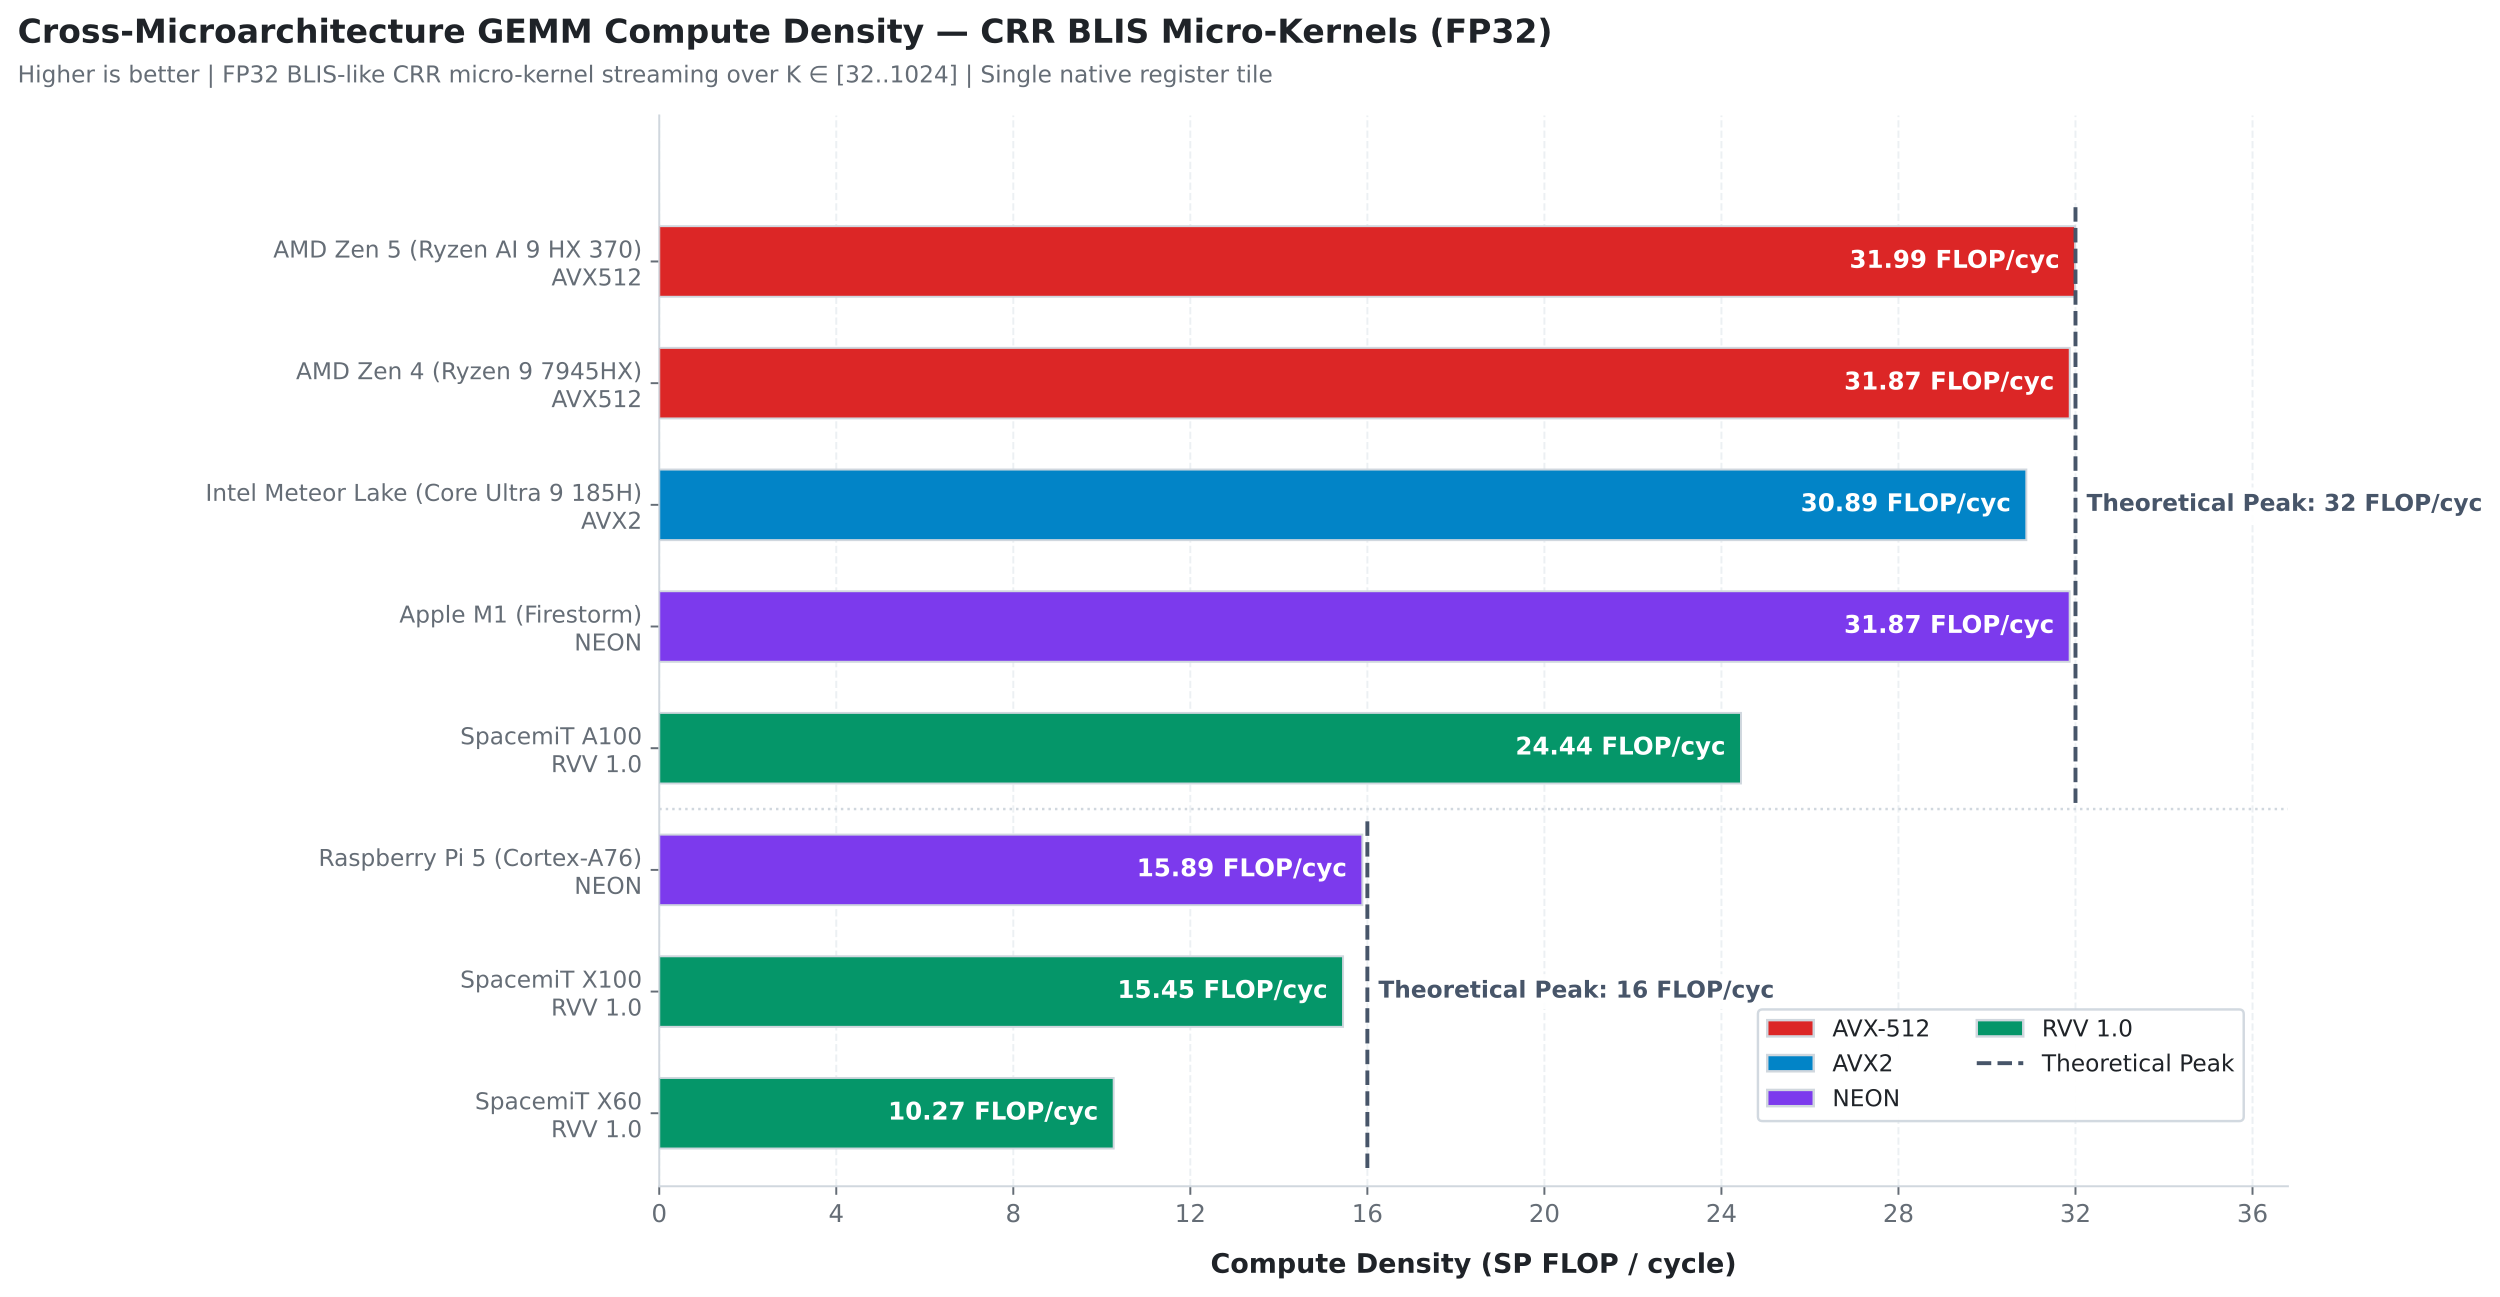
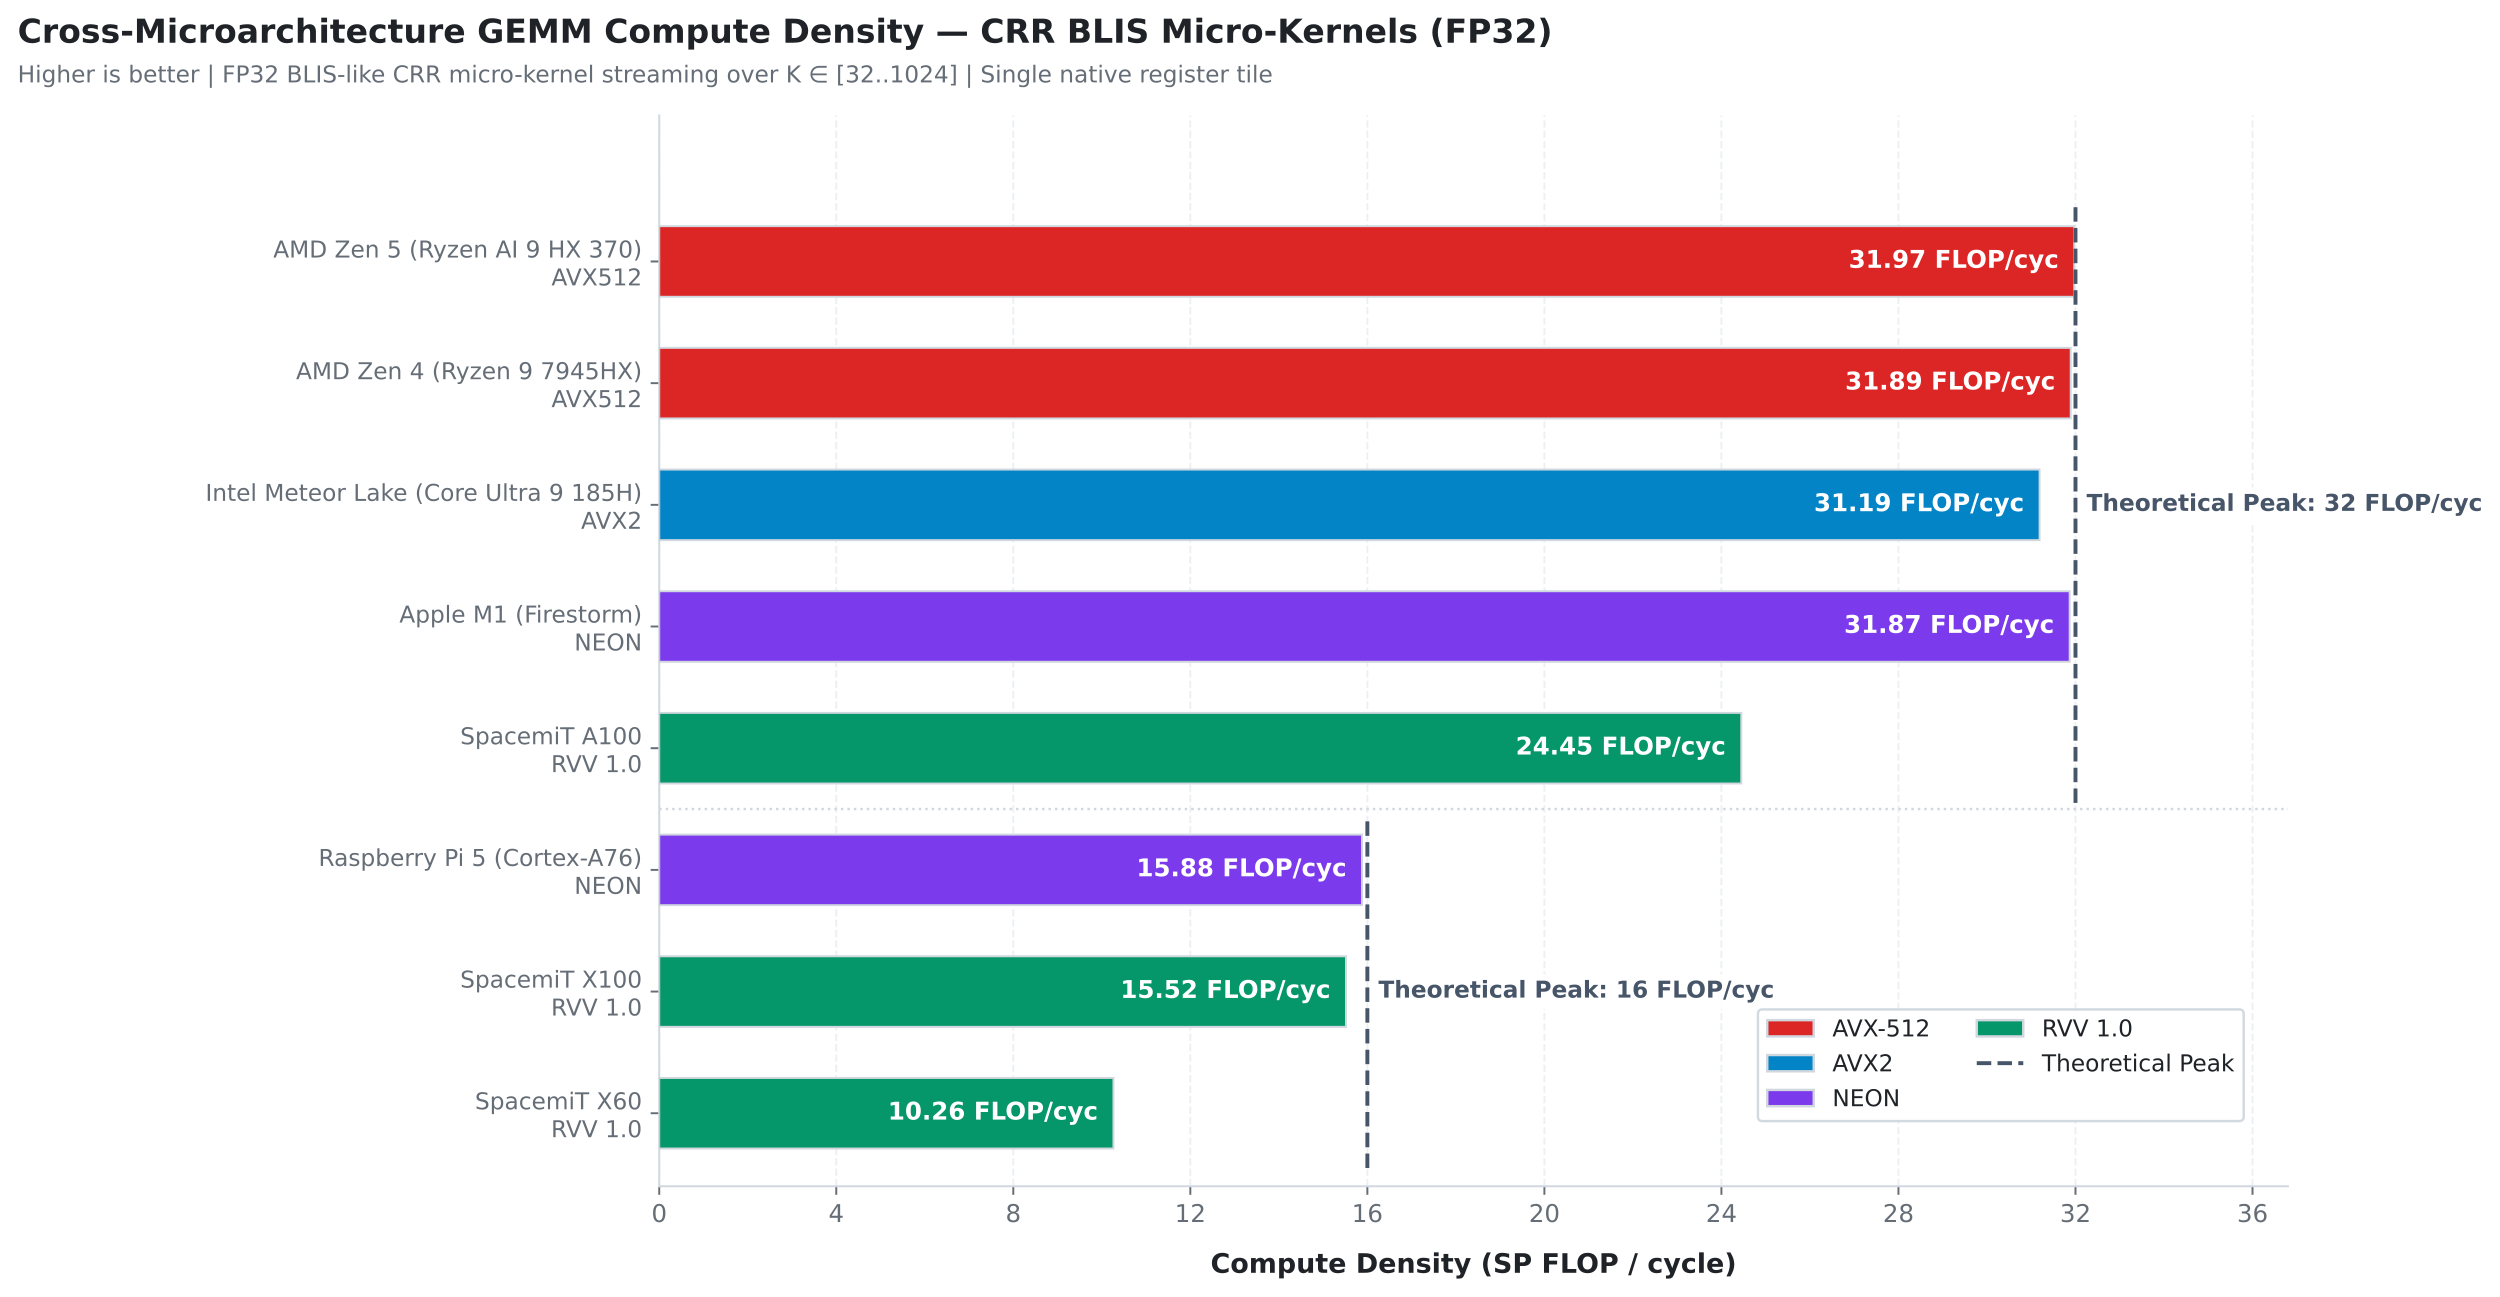
<svg xmlns="http://www.w3.org/2000/svg" xmlns:xlink="http://www.w3.org/1999/xlink" width="1021.189pt" height="529.759pt" viewBox="0 0 1021.189 529.759" version="1.1">
  <defs>
    <style type="text/css">*{stroke-linejoin: round; stroke-linecap: butt}</style>
  </defs>
  <g id="figure_1">
    <g id="patch_1">
      <path d="M 0 529.759  L 1021.189 529.759  L 1021.189 0  L 0 0  z " style="fill: #ffffff" />
    </g>
    <g id="axes_1">
      <g id="patch_2">
        <path d="M 269.28 484.558  L 934.56 484.558  L 934.56 47.158  L 269.28 47.158  z " style="fill: #ffffff" />
      </g>
      <g id="matplotlib.axis_1">
        <g id="xtick_1">
          <g id="line2d_1">
-             <path d="M 269.28 484.558  L 269.28 47.158  " clip-path="url(#pcc227df843)" style="fill: none; stroke-dasharray: 2.96,1.28; stroke-dashoffset: 0; stroke: #eaeef2; stroke-opacity: 0.9; stroke-width: 0.8" />
+             <path d="M 269.28 484.558  L 269.28 47.158  " clip-path="url(#p94fe171f89)" style="fill: none; stroke-dasharray: 2.96,1.28; stroke-dashoffset: 0; stroke: #eaeef2; stroke-opacity: 0.9; stroke-width: 0.8" />
          </g>
          <g id="line2d_2">
            <defs>
-               <path id="m598abdc351" d="M 0 0  L 0 3.5  " style="stroke: #656d76; stroke-width: 0.8" />
+               <path id="mc395734205" d="M 0 0  L 0 3.5  " style="stroke: #656d76; stroke-width: 0.8" />
            </defs>
            <g>
-               <use xlink:href="#m598abdc351" x="269.28" y="484.558" style="fill: #656d76; stroke: #656d76; stroke-width: 0.8" />
+               <use xlink:href="#mc395734205" x="269.28" y="484.558" style="fill: #656d76; stroke: #656d76; stroke-width: 0.8" />
            </g>
          </g>
          <g id="text_1">
            <text style="font-size: 10px; font-family: 'DejaVu Sans', 'Liberation Sans', 'Helvetica', 'Arial', sans-serif; text-anchor: middle; fill: #656d76" x="269.28" y="499.156" transform="rotate(-0 269.28 499.1555)">0</text>
          </g>
        </g>
        <g id="xtick_2">
          <g id="line2d_3">
-             <path d="M 341.593 484.558  L 341.593 47.158  " clip-path="url(#pcc227df843)" style="fill: none; stroke-dasharray: 2.96,1.28; stroke-dashoffset: 0; stroke: #eaeef2; stroke-opacity: 0.9; stroke-width: 0.8" />
+             <path d="M 341.593 484.558  L 341.593 47.158  " clip-path="url(#p94fe171f89)" style="fill: none; stroke-dasharray: 2.96,1.28; stroke-dashoffset: 0; stroke: #eaeef2; stroke-opacity: 0.9; stroke-width: 0.8" />
          </g>
          <g id="line2d_4">
            <g>
-               <use xlink:href="#m598abdc351" x="341.593" y="484.558" style="fill: #656d76; stroke: #656d76; stroke-width: 0.8" />
+               <use xlink:href="#mc395734205" x="341.593" y="484.558" style="fill: #656d76; stroke: #656d76; stroke-width: 0.8" />
            </g>
          </g>
          <g id="text_2">
            <text style="font-size: 10px; font-family: 'DejaVu Sans', 'Liberation Sans', 'Helvetica', 'Arial', sans-serif; text-anchor: middle; fill: #656d76" x="341.593" y="499.156" transform="rotate(-0 341.593 499.1555)">4</text>
          </g>
        </g>
        <g id="xtick_3">
          <g id="line2d_5">
-             <path d="M 413.906 484.558  L 413.906 47.158  " clip-path="url(#pcc227df843)" style="fill: none; stroke-dasharray: 2.96,1.28; stroke-dashoffset: 0; stroke: #eaeef2; stroke-opacity: 0.9; stroke-width: 0.8" />
+             <path d="M 413.906 484.558  L 413.906 47.158  " clip-path="url(#p94fe171f89)" style="fill: none; stroke-dasharray: 2.96,1.28; stroke-dashoffset: 0; stroke: #eaeef2; stroke-opacity: 0.9; stroke-width: 0.8" />
          </g>
          <g id="line2d_6">
            <g>
-               <use xlink:href="#m598abdc351" x="413.906" y="484.558" style="fill: #656d76; stroke: #656d76; stroke-width: 0.8" />
+               <use xlink:href="#mc395734205" x="413.906" y="484.558" style="fill: #656d76; stroke: #656d76; stroke-width: 0.8" />
            </g>
          </g>
          <g id="text_3">
            <text style="font-size: 10px; font-family: 'DejaVu Sans', 'Liberation Sans', 'Helvetica', 'Arial', sans-serif; text-anchor: middle; fill: #656d76" x="413.906" y="499.156" transform="rotate(-0 413.9061 499.1555)">8</text>
          </g>
        </g>
        <g id="xtick_4">
          <g id="line2d_7">
-             <path d="M 486.219 484.558  L 486.219 47.158  " clip-path="url(#pcc227df843)" style="fill: none; stroke-dasharray: 2.96,1.28; stroke-dashoffset: 0; stroke: #eaeef2; stroke-opacity: 0.9; stroke-width: 0.8" />
+             <path d="M 486.219 484.558  L 486.219 47.158  " clip-path="url(#p94fe171f89)" style="fill: none; stroke-dasharray: 2.96,1.28; stroke-dashoffset: 0; stroke: #eaeef2; stroke-opacity: 0.9; stroke-width: 0.8" />
          </g>
          <g id="line2d_8">
            <g>
-               <use xlink:href="#m598abdc351" x="486.219" y="484.558" style="fill: #656d76; stroke: #656d76; stroke-width: 0.8" />
+               <use xlink:href="#mc395734205" x="486.219" y="484.558" style="fill: #656d76; stroke: #656d76; stroke-width: 0.8" />
            </g>
          </g>
          <g id="text_4">
            <text style="font-size: 10px; font-family: 'DejaVu Sans', 'Liberation Sans', 'Helvetica', 'Arial', sans-serif; text-anchor: middle; fill: #656d76" x="486.219" y="499.156" transform="rotate(-0 486.2191 499.1555)">12</text>
          </g>
        </g>
        <g id="xtick_5">
          <g id="line2d_9">
-             <path d="M 558.532 484.558  L 558.532 47.158  " clip-path="url(#pcc227df843)" style="fill: none; stroke-dasharray: 2.96,1.28; stroke-dashoffset: 0; stroke: #eaeef2; stroke-opacity: 0.9; stroke-width: 0.8" />
+             <path d="M 558.532 484.558  L 558.532 47.158  " clip-path="url(#p94fe171f89)" style="fill: none; stroke-dasharray: 2.96,1.28; stroke-dashoffset: 0; stroke: #eaeef2; stroke-opacity: 0.9; stroke-width: 0.8" />
          </g>
          <g id="line2d_10">
            <g>
-               <use xlink:href="#m598abdc351" x="558.532" y="484.558" style="fill: #656d76; stroke: #656d76; stroke-width: 0.8" />
+               <use xlink:href="#mc395734205" x="558.532" y="484.558" style="fill: #656d76; stroke: #656d76; stroke-width: 0.8" />
            </g>
          </g>
          <g id="text_5">
            <text style="font-size: 10px; font-family: 'DejaVu Sans', 'Liberation Sans', 'Helvetica', 'Arial', sans-serif; text-anchor: middle; fill: #656d76" x="558.532" y="499.156" transform="rotate(-0 558.5322 499.1555)">16</text>
          </g>
        </g>
        <g id="xtick_6">
          <g id="line2d_11">
-             <path d="M 630.845 484.558  L 630.845 47.158  " clip-path="url(#pcc227df843)" style="fill: none; stroke-dasharray: 2.96,1.28; stroke-dashoffset: 0; stroke: #eaeef2; stroke-opacity: 0.9; stroke-width: 0.8" />
+             <path d="M 630.845 484.558  L 630.845 47.158  " clip-path="url(#p94fe171f89)" style="fill: none; stroke-dasharray: 2.96,1.28; stroke-dashoffset: 0; stroke: #eaeef2; stroke-opacity: 0.9; stroke-width: 0.8" />
          </g>
          <g id="line2d_12">
            <g>
-               <use xlink:href="#m598abdc351" x="630.845" y="484.558" style="fill: #656d76; stroke: #656d76; stroke-width: 0.8" />
+               <use xlink:href="#mc395734205" x="630.845" y="484.558" style="fill: #656d76; stroke: #656d76; stroke-width: 0.8" />
            </g>
          </g>
          <g id="text_6">
            <text style="font-size: 10px; font-family: 'DejaVu Sans', 'Liberation Sans', 'Helvetica', 'Arial', sans-serif; text-anchor: middle; fill: #656d76" x="630.845" y="499.156" transform="rotate(-0 630.8452 499.1555)">20</text>
          </g>
        </g>
        <g id="xtick_7">
          <g id="line2d_13">
-             <path d="M 703.158 484.558  L 703.158 47.158  " clip-path="url(#pcc227df843)" style="fill: none; stroke-dasharray: 2.96,1.28; stroke-dashoffset: 0; stroke: #eaeef2; stroke-opacity: 0.9; stroke-width: 0.8" />
+             <path d="M 703.158 484.558  L 703.158 47.158  " clip-path="url(#p94fe171f89)" style="fill: none; stroke-dasharray: 2.96,1.28; stroke-dashoffset: 0; stroke: #eaeef2; stroke-opacity: 0.9; stroke-width: 0.8" />
          </g>
          <g id="line2d_14">
            <g>
-               <use xlink:href="#m598abdc351" x="703.158" y="484.558" style="fill: #656d76; stroke: #656d76; stroke-width: 0.8" />
+               <use xlink:href="#mc395734205" x="703.158" y="484.558" style="fill: #656d76; stroke: #656d76; stroke-width: 0.8" />
            </g>
          </g>
          <g id="text_7">
            <text style="font-size: 10px; font-family: 'DejaVu Sans', 'Liberation Sans', 'Helvetica', 'Arial', sans-serif; text-anchor: middle; fill: #656d76" x="703.158" y="499.156" transform="rotate(-0 703.1583 499.1555)">24</text>
          </g>
        </g>
        <g id="xtick_8">
          <g id="line2d_15">
-             <path d="M 775.471 484.558  L 775.471 47.158  " clip-path="url(#pcc227df843)" style="fill: none; stroke-dasharray: 2.96,1.28; stroke-dashoffset: 0; stroke: #eaeef2; stroke-opacity: 0.9; stroke-width: 0.8" />
+             <path d="M 775.471 484.558  L 775.471 47.158  " clip-path="url(#p94fe171f89)" style="fill: none; stroke-dasharray: 2.96,1.28; stroke-dashoffset: 0; stroke: #eaeef2; stroke-opacity: 0.9; stroke-width: 0.8" />
          </g>
          <g id="line2d_16">
            <g>
-               <use xlink:href="#m598abdc351" x="775.471" y="484.558" style="fill: #656d76; stroke: #656d76; stroke-width: 0.8" />
+               <use xlink:href="#mc395734205" x="775.471" y="484.558" style="fill: #656d76; stroke: #656d76; stroke-width: 0.8" />
            </g>
          </g>
          <g id="text_8">
            <text style="font-size: 10px; font-family: 'DejaVu Sans', 'Liberation Sans', 'Helvetica', 'Arial', sans-serif; text-anchor: middle; fill: #656d76" x="775.471" y="499.156" transform="rotate(-0 775.4713 499.1555)">28</text>
          </g>
        </g>
        <g id="xtick_9">
          <g id="line2d_17">
-             <path d="M 847.784 484.558  L 847.784 47.158  " clip-path="url(#pcc227df843)" style="fill: none; stroke-dasharray: 2.96,1.28; stroke-dashoffset: 0; stroke: #eaeef2; stroke-opacity: 0.9; stroke-width: 0.8" />
+             <path d="M 847.784 484.558  L 847.784 47.158  " clip-path="url(#p94fe171f89)" style="fill: none; stroke-dasharray: 2.96,1.28; stroke-dashoffset: 0; stroke: #eaeef2; stroke-opacity: 0.9; stroke-width: 0.8" />
          </g>
          <g id="line2d_18">
            <g>
-               <use xlink:href="#m598abdc351" x="847.784" y="484.558" style="fill: #656d76; stroke: #656d76; stroke-width: 0.8" />
+               <use xlink:href="#mc395734205" x="847.784" y="484.558" style="fill: #656d76; stroke: #656d76; stroke-width: 0.8" />
            </g>
          </g>
          <g id="text_9">
            <text style="font-size: 10px; font-family: 'DejaVu Sans', 'Liberation Sans', 'Helvetica', 'Arial', sans-serif; text-anchor: middle; fill: #656d76" x="847.784" y="499.156" transform="rotate(-0 847.7843 499.1555)">32</text>
          </g>
        </g>
        <g id="xtick_10">
          <g id="line2d_19">
-             <path d="M 920.097 484.558  L 920.097 47.158  " clip-path="url(#pcc227df843)" style="fill: none; stroke-dasharray: 2.96,1.28; stroke-dashoffset: 0; stroke: #eaeef2; stroke-opacity: 0.9; stroke-width: 0.8" />
+             <path d="M 920.097 484.558  L 920.097 47.158  " clip-path="url(#p94fe171f89)" style="fill: none; stroke-dasharray: 2.96,1.28; stroke-dashoffset: 0; stroke: #eaeef2; stroke-opacity: 0.9; stroke-width: 0.8" />
          </g>
          <g id="line2d_20">
            <g>
-               <use xlink:href="#m598abdc351" x="920.097" y="484.558" style="fill: #656d76; stroke: #656d76; stroke-width: 0.8" />
+               <use xlink:href="#mc395734205" x="920.097" y="484.558" style="fill: #656d76; stroke: #656d76; stroke-width: 0.8" />
            </g>
          </g>
          <g id="text_10">
            <text style="font-size: 10px; font-family: 'DejaVu Sans', 'Liberation Sans', 'Helvetica', 'Arial', sans-serif; text-anchor: middle; fill: #656d76" x="920.097" y="499.156" transform="rotate(-0 920.0974 499.1555)">36</text>
          </g>
        </g>
        <g id="text_11">
          <text style="font-weight: 700; font-size: 11px; font-family: 'DejaVu Sans', 'Liberation Sans', 'Helvetica', 'Arial', sans-serif; text-anchor: middle; fill: #1f2328" x="601.92" y="519.916" transform="rotate(-0 601.92 519.9162)">Compute Density (SP FLOP / cycle)</text>
        </g>
      </g>
      <g id="matplotlib.axis_2">
        <g id="ytick_1">
          <g id="line2d_21">
            <defs>
-               <path id="mfe852fc813" d="M 0 0  L -3.5 0  " style="stroke: #656d76; stroke-width: 0.8" />
+               <path id="mdcc313d38a" d="M 0 0  L -3.5 0  " style="stroke: #656d76; stroke-width: 0.8" />
            </defs>
            <g>
-               <use xlink:href="#mfe852fc813" x="269.28" y="454.735" style="fill: #656d76; stroke: #656d76; stroke-width: 0.8" />
+               <use xlink:href="#mdcc313d38a" x="269.28" y="454.735" style="fill: #656d76; stroke: #656d76; stroke-width: 0.8" />
            </g>
          </g>
          <g id="text_12">
            <text style="font-size: 9.5px; font-family: 'DejaVu Sans', 'Liberation Sans', 'Helvetica', 'Arial', sans-serif; fill: #656d76" transform="translate(194.0166 453.119)">SpacemiT X60</text>
            <text style="font-size: 9.5px; font-family: 'DejaVu Sans', 'Liberation Sans', 'Helvetica', 'Arial', sans-serif; fill: #656d76" transform="translate(225.0741 464.5208)">RVV 1.0</text>
          </g>
        </g>
        <g id="ytick_2">
          <g id="line2d_22">
            <g>
-               <use xlink:href="#mfe852fc813" x="269.28" y="405.031" style="fill: #656d76; stroke: #656d76; stroke-width: 0.8" />
+               <use xlink:href="#mdcc313d38a" x="269.28" y="405.031" style="fill: #656d76; stroke: #656d76; stroke-width: 0.8" />
            </g>
          </g>
          <g id="text_13">
            <text style="font-size: 9.5px; font-family: 'DejaVu Sans', 'Liberation Sans', 'Helvetica', 'Arial', sans-serif; fill: #656d76" transform="translate(187.9722 403.4144)">SpacemiT X100</text>
            <text style="font-size: 9.5px; font-family: 'DejaVu Sans', 'Liberation Sans', 'Helvetica', 'Arial', sans-serif; fill: #656d76" transform="translate(225.0741 414.8163)">RVV 1.0</text>
          </g>
        </g>
        <g id="ytick_3">
          <g id="line2d_23">
            <g>
-               <use xlink:href="#mfe852fc813" x="269.28" y="355.326" style="fill: #656d76; stroke: #656d76; stroke-width: 0.8" />
+               <use xlink:href="#mdcc313d38a" x="269.28" y="355.326" style="fill: #656d76; stroke: #656d76; stroke-width: 0.8" />
            </g>
          </g>
          <g id="text_14">
            <text style="font-size: 9.5px; font-family: 'DejaVu Sans', 'Liberation Sans', 'Helvetica', 'Arial', sans-serif; fill: #656d76" transform="translate(130.086 353.7099)">Raspberry Pi 5 (Cortex-A76)</text>
            <text style="font-size: 9.5px; font-family: 'DejaVu Sans', 'Liberation Sans', 'Helvetica', 'Arial', sans-serif; fill: #656d76" transform="translate(234.5845 365.1117)">NEON</text>
          </g>
        </g>
        <g id="ytick_4">
          <g id="line2d_24">
            <g>
-               <use xlink:href="#mfe852fc813" x="269.28" y="305.622" style="fill: #656d76; stroke: #656d76; stroke-width: 0.8" />
+               <use xlink:href="#mdcc313d38a" x="269.28" y="305.622" style="fill: #656d76; stroke: #656d76; stroke-width: 0.8" />
            </g>
          </g>
          <g id="text_15">
            <text style="font-size: 9.5px; font-family: 'DejaVu Sans', 'Liberation Sans', 'Helvetica', 'Arial', sans-serif; fill: #656d76" transform="translate(187.9811 304.0053)">SpacemiT A100</text>
            <text style="font-size: 9.5px; font-family: 'DejaVu Sans', 'Liberation Sans', 'Helvetica', 'Arial', sans-serif; fill: #656d76" transform="translate(225.0741 315.4072)">RVV 1.0</text>
          </g>
        </g>
        <g id="ytick_5">
          <g id="line2d_25">
            <g>
-               <use xlink:href="#mfe852fc813" x="269.28" y="255.917" style="fill: #656d76; stroke: #656d76; stroke-width: 0.8" />
+               <use xlink:href="#mdcc313d38a" x="269.28" y="255.917" style="fill: #656d76; stroke: #656d76; stroke-width: 0.8" />
            </g>
          </g>
          <g id="text_16">
            <text style="font-size: 9.5px; font-family: 'DejaVu Sans', 'Liberation Sans', 'Helvetica', 'Arial', sans-serif; fill: #656d76" transform="translate(163.1104 254.3008)">Apple M1 (Firestorm)</text>
            <text style="font-size: 9.5px; font-family: 'DejaVu Sans', 'Liberation Sans', 'Helvetica', 'Arial', sans-serif; fill: #656d76" transform="translate(234.5845 265.7026)">NEON</text>
          </g>
        </g>
        <g id="ytick_6">
          <g id="line2d_26">
            <g>
-               <use xlink:href="#mfe852fc813" x="269.28" y="206.212" style="fill: #656d76; stroke: #656d76; stroke-width: 0.8" />
+               <use xlink:href="#mdcc313d38a" x="269.28" y="206.212" style="fill: #656d76; stroke: #656d76; stroke-width: 0.8" />
            </g>
          </g>
          <g id="text_17">
            <text style="font-size: 9.5px; font-family: 'DejaVu Sans', 'Liberation Sans', 'Helvetica', 'Arial', sans-serif; fill: #656d76" transform="translate(83.91305 204.5962)">Intel Meteor Lake (Core Ultra 9 185H)</text>
            <text style="font-size: 9.5px; font-family: 'DejaVu Sans', 'Liberation Sans', 'Helvetica', 'Arial', sans-serif; fill: #656d76" transform="translate(237.338 215.9981)">AVX2</text>
          </g>
        </g>
        <g id="ytick_7">
          <g id="line2d_27">
            <g>
-               <use xlink:href="#mfe852fc813" x="269.28" y="156.508" style="fill: #656d76; stroke: #656d76; stroke-width: 0.8" />
+               <use xlink:href="#mdcc313d38a" x="269.28" y="156.508" style="fill: #656d76; stroke: #656d76; stroke-width: 0.8" />
            </g>
          </g>
          <g id="text_18">
            <text style="font-size: 9.5px; font-family: 'DejaVu Sans', 'Liberation Sans', 'Helvetica', 'Arial', sans-serif; fill: #656d76" transform="translate(120.9126 154.8913)">AMD Zen 4 (Ryzen 9 7945HX)</text>
            <text style="font-size: 9.5px; font-family: 'DejaVu Sans', 'Liberation Sans', 'Helvetica', 'Arial', sans-serif; fill: #656d76" transform="translate(225.2493 166.2932)">AVX512</text>
          </g>
        </g>
        <g id="ytick_8">
          <g id="line2d_28">
            <g>
-               <use xlink:href="#mfe852fc813" x="269.28" y="106.803" style="fill: #656d76; stroke: #656d76; stroke-width: 0.8" />
+               <use xlink:href="#mdcc313d38a" x="269.28" y="106.803" style="fill: #656d76; stroke: #656d76; stroke-width: 0.8" />
            </g>
          </g>
          <g id="text_19">
            <text style="font-size: 9.5px; font-family: 'DejaVu Sans', 'Liberation Sans', 'Helvetica', 'Arial', sans-serif; fill: #656d76" transform="translate(111.6174 105.1868)">AMD Zen 5 (Ryzen AI 9 HX 370)</text>
            <text style="font-size: 9.5px; font-family: 'DejaVu Sans', 'Liberation Sans', 'Helvetica', 'Arial', sans-serif; fill: #656d76" transform="translate(225.2493 116.5886)">AVX512</text>
          </g>
        </g>
      </g>
      <g id="line2d_29">
-         <path d="M 269.28 330.474  L 934.56 330.474  " clip-path="url(#pcc227df843)" style="fill: none; stroke-dasharray: 1,1.65; stroke-dashoffset: 0; stroke: #d0d7de" />
+         <path d="M 269.28 330.474  L 934.56 330.474  " clip-path="url(#p94fe171f89)" style="fill: none; stroke-dasharray: 1,1.65; stroke-dashoffset: 0; stroke: #d0d7de" />
      </g>
      <g id="patch_3">
        <path d="M 269.28 484.558  L 269.28 47.158  " style="fill: none; stroke: #d0d7de; stroke-width: 0.8; stroke-linejoin: miter; stroke-linecap: square" />
      </g>
      <g id="patch_4">
        <path d="M 269.28 484.558  L 934.56 484.558  " style="fill: none; stroke: #d0d7de; stroke-width: 0.8; stroke-linejoin: miter; stroke-linecap: square" />
      </g>
      <g id="patch_5">
-         <path d="M 269.28 469.149  L 454.918 469.149  L 454.918 440.321  L 269.28 440.321  z " clip-path="url(#pcc227df843)" style="fill: #059669; stroke: #d0d7de; stroke-width: 0.8; stroke-linejoin: miter" />
+         <path d="M 269.28 469.149  L 454.817 469.149  L 454.817 440.321  L 269.28 440.321  z " clip-path="url(#p94fe171f89)" style="fill: #059669; stroke: #d0d7de; stroke-width: 0.8; stroke-linejoin: miter" />
      </g>
      <g id="patch_6">
-         <path d="M 269.28 419.445  L 548.607 419.445  L 548.607 390.616  L 269.28 390.616  z " clip-path="url(#pcc227df843)" style="fill: #059669; stroke: #d0d7de; stroke-width: 0.8; stroke-linejoin: miter" />
+         <path d="M 269.28 419.445  L 549.8 419.445  L 549.8 390.616  L 269.28 390.616  z " clip-path="url(#p94fe171f89)" style="fill: #059669; stroke: #d0d7de; stroke-width: 0.8; stroke-linejoin: miter" />
      </g>
      <g id="patch_7">
-         <path d="M 269.28 369.74  L 556.488 369.74  L 556.488 340.912  L 269.28 340.912  z " clip-path="url(#pcc227df843)" style="fill: #7c3aed; stroke: #d0d7de; stroke-width: 0.8; stroke-linejoin: miter" />
+         <path d="M 269.28 369.74  L 556.352 369.74  L 556.352 340.912  L 269.28 340.912  z " clip-path="url(#p94fe171f89)" style="fill: #7c3aed; stroke: #d0d7de; stroke-width: 0.8; stroke-linejoin: miter" />
      </g>
      <g id="patch_8">
-         <path d="M 269.28 320.036  L 711.151 320.036  L 711.151 291.207  L 269.28 291.207  z " clip-path="url(#pcc227df843)" style="fill: #059669; stroke: #d0d7de; stroke-width: 0.8; stroke-linejoin: miter" />
+         <path d="M 269.28 320.036  L 711.261 320.036  L 711.261 291.207  L 269.28 291.207  z " clip-path="url(#p94fe171f89)" style="fill: #059669; stroke: #d0d7de; stroke-width: 0.8; stroke-linejoin: miter" />
      </g>
      <g id="patch_9">
-         <path d="M 269.28 270.331  L 845.409 270.331  L 845.409 241.503  L 269.28 241.503  z " clip-path="url(#pcc227df843)" style="fill: #7c3aed; stroke: #d0d7de; stroke-width: 0.8; stroke-linejoin: miter" />
+         <path d="M 269.28 270.331  L 845.409 270.331  L 845.409 241.503  L 269.28 241.503  z " clip-path="url(#p94fe171f89)" style="fill: #7c3aed; stroke: #d0d7de; stroke-width: 0.8; stroke-linejoin: miter" />
      </g>
      <g id="patch_10">
-         <path d="M 269.28 220.627  L 827.707 220.627  L 827.707 191.798  L 269.28 191.798  z " clip-path="url(#pcc227df843)" style="fill: #0284c7; stroke: #d0d7de; stroke-width: 0.8; stroke-linejoin: miter" />
+         <path d="M 269.28 220.627  L 833.119 220.627  L 833.119 191.798  L 269.28 191.798  z " clip-path="url(#p94fe171f89)" style="fill: #0284c7; stroke: #d0d7de; stroke-width: 0.8; stroke-linejoin: miter" />
      </g>
      <g id="patch_11">
-         <path d="M 269.28 170.922  L 845.438 170.922  L 845.438 142.094  L 269.28 142.094  z " clip-path="url(#pcc227df843)" style="fill: #dc2626; stroke: #d0d7de; stroke-width: 0.8; stroke-linejoin: miter" />
+         <path d="M 269.28 170.922  L 845.843 170.922  L 845.843 142.094  L 269.28 142.094  z " clip-path="url(#p94fe171f89)" style="fill: #dc2626; stroke: #d0d7de; stroke-width: 0.8; stroke-linejoin: miter" />
      </g>
      <g id="patch_12">
-         <path d="M 269.28 121.218  L 847.625 121.218  L 847.625 92.389  L 269.28 92.389  z " clip-path="url(#pcc227df843)" style="fill: #dc2626; stroke: #d0d7de; stroke-width: 0.8; stroke-linejoin: miter" />
+         <path d="M 269.28 121.218  L 847.278 121.218  L 847.278 92.389  L 269.28 92.389  z " clip-path="url(#p94fe171f89)" style="fill: #dc2626; stroke: #d0d7de; stroke-width: 0.8; stroke-linejoin: miter" />
      </g>
      <g id="LineCollection_1">
-         <path d="M 558.532 477.102  L 558.532 332.959  " clip-path="url(#pcc227df843)" style="fill: none; stroke-dasharray: 5.92,2.56; stroke-dashoffset: 0; stroke: #475569; stroke-width: 1.6" />
+         <path d="M 558.532 477.102  L 558.532 332.959  " clip-path="url(#p94fe171f89)" style="fill: none; stroke-dasharray: 5.92,2.56; stroke-dashoffset: 0; stroke: #475569; stroke-width: 1.6" />
      </g>
      <g id="text_20">
        <g id="patch_13">
          <path d="M 563.052 412.156  L 724.737 412.156  Q 727.112 412.156 727.112 409.781  L 727.112 400.28  Q 727.112 397.905 724.737 397.905  L 563.052 397.905  Q 560.677 397.905 560.677 400.28  L 560.677 409.781  Q 560.677 412.156 563.052 412.156  z " style="fill: #ffffff; opacity: 0.9" />
        </g>
        <text style="font-weight: 700; font-size: 9.5px; font-family: 'DejaVu Sans', 'Liberation Sans', 'Helvetica', 'Arial', sans-serif; text-anchor: start; fill: #475569" x="563.052" y="407.499" transform="rotate(-0 563.0517 407.4988)">Theoretical Peak: 16 FLOP/cyc</text>
      </g>
      <g id="LineCollection_2">
-         <path d="M 847.784 327.989  L 847.784 84.436  " clip-path="url(#pcc227df843)" style="fill: none; stroke-dasharray: 5.92,2.56; stroke-dashoffset: 0; stroke: #475569; stroke-width: 1.6" />
+         <path d="M 847.784 327.989  L 847.784 84.436  " clip-path="url(#p94fe171f89)" style="fill: none; stroke-dasharray: 5.92,2.56; stroke-dashoffset: 0; stroke: #475569; stroke-width: 1.6" />
      </g>
      <g id="text_21">
        <g id="patch_14">
          <path d="M 852.304 213.338  L 1013.989 213.338  Q 1016.364 213.338 1016.364 210.963  L 1016.364 201.462  Q 1016.364 199.087 1013.989 199.087  L 852.304 199.087  Q 849.929 199.087 849.929 201.462  L 849.929 210.963  Q 849.929 213.338 852.304 213.338  z " style="fill: #ffffff; opacity: 0.9" />
        </g>
        <text style="font-weight: 700; font-size: 9.5px; font-family: 'DejaVu Sans', 'Liberation Sans', 'Helvetica', 'Arial', sans-serif; text-anchor: start; fill: #475569" x="852.304" y="208.681" transform="rotate(-0 852.3039 208.6806)">Theoretical Peak: 32 FLOP/cyc</text>
      </g>
      <g id="text_22">
-         <text style="font-weight: 700; font-size: 10px; font-family: 'DejaVu Sans', 'Liberation Sans', 'Helvetica', 'Arial', sans-serif; text-anchor: end; fill: #ffffff" x="448.591" y="457.333" transform="rotate(-0 448.591 457.3328)">10.27 FLOP/cyc</text>
+         <text style="font-weight: 700; font-size: 10px; font-family: 'DejaVu Sans', 'Liberation Sans', 'Helvetica', 'Arial', sans-serif; text-anchor: end; fill: #ffffff" x="448.49" y="457.333" transform="rotate(-0 448.4898 457.3328)">10.26 FLOP/cyc</text>
      </g>
      <g id="text_23">
-         <text style="font-weight: 700; font-size: 10px; font-family: 'DejaVu Sans', 'Liberation Sans', 'Helvetica', 'Arial', sans-serif; text-anchor: end; fill: #ffffff" x="542.28" y="407.628" transform="rotate(-0 542.2798 407.6283)">15.45 FLOP/cyc</text>
+         <text style="font-weight: 700; font-size: 10px; font-family: 'DejaVu Sans', 'Liberation Sans', 'Helvetica', 'Arial', sans-serif; text-anchor: end; fill: #ffffff" x="543.473" y="407.628" transform="rotate(-0 543.473 407.6283)">15.52 FLOP/cyc</text>
      </g>
      <g id="text_24">
-         <text style="font-weight: 700; font-size: 10px; font-family: 'DejaVu Sans', 'Liberation Sans', 'Helvetica', 'Arial', sans-serif; text-anchor: end; fill: #ffffff" x="550.16" y="357.924" transform="rotate(-0 550.1601 357.9237)">15.89 FLOP/cyc</text>
+         <text style="font-weight: 700; font-size: 10px; font-family: 'DejaVu Sans', 'Liberation Sans', 'Helvetica', 'Arial', sans-serif; text-anchor: end; fill: #ffffff" x="550.025" y="357.924" transform="rotate(-0 550.0245 357.9237)">15.88 FLOP/cyc</text>
      </g>
      <g id="text_25">
-         <text style="font-weight: 700; font-size: 10px; font-family: 'DejaVu Sans', 'Liberation Sans', 'Helvetica', 'Arial', sans-serif; text-anchor: end; fill: #ffffff" x="704.823" y="308.219" transform="rotate(-0 704.8233 308.2192)">24.44 FLOP/cyc</text>
+         <text style="font-weight: 700; font-size: 10px; font-family: 'DejaVu Sans', 'Liberation Sans', 'Helvetica', 'Arial', sans-serif; text-anchor: end; fill: #ffffff" x="704.934" y="308.219" transform="rotate(-0 704.9335 308.2192)">24.45 FLOP/cyc</text>
      </g>
      <g id="text_26">
        <text style="font-weight: 700; font-size: 10px; font-family: 'DejaVu Sans', 'Liberation Sans', 'Helvetica', 'Arial', sans-serif; text-anchor: end; fill: #ffffff" x="839.081" y="258.515" transform="rotate(-0 839.0815 258.5146)">31.87 FLOP/cyc</text>
      </g>
      <g id="text_27">
-         <text style="font-weight: 700; font-size: 10px; font-family: 'DejaVu Sans', 'Liberation Sans', 'Helvetica', 'Arial', sans-serif; text-anchor: end; fill: #ffffff" x="821.379" y="208.81" transform="rotate(-0 821.3792 208.8101)">30.89 FLOP/cyc</text>
+         <text style="font-weight: 700; font-size: 10px; font-family: 'DejaVu Sans', 'Liberation Sans', 'Helvetica', 'Arial', sans-serif; text-anchor: end; fill: #ffffff" x="826.792" y="208.81" transform="rotate(-0 826.7919 208.8101)">31.19 FLOP/cyc</text>
      </g>
      <g id="text_28">
-         <text style="font-weight: 700; font-size: 10px; font-family: 'DejaVu Sans', 'Liberation Sans', 'Helvetica', 'Arial', sans-serif; text-anchor: end; fill: #ffffff" x="839.11" y="159.106" transform="rotate(-0 839.1104 159.1055)">31.87 FLOP/cyc</text>
+         <text style="font-weight: 700; font-size: 10px; font-family: 'DejaVu Sans', 'Liberation Sans', 'Helvetica', 'Arial', sans-serif; text-anchor: end; fill: #ffffff" x="839.515" y="159.106" transform="rotate(-0 839.5154 159.1055)">31.89 FLOP/cyc</text>
      </g>
      <g id="text_29">
-         <text style="font-weight: 700; font-size: 10px; font-family: 'DejaVu Sans', 'Liberation Sans', 'Helvetica', 'Arial', sans-serif; text-anchor: end; fill: #ffffff" x="841.298" y="109.401" transform="rotate(-0 841.2979 109.401)">31.99 FLOP/cyc</text>
+         <text style="font-weight: 700; font-size: 10px; font-family: 'DejaVu Sans', 'Liberation Sans', 'Helvetica', 'Arial', sans-serif; text-anchor: end; fill: #ffffff" x="840.951" y="109.401" transform="rotate(-0 840.9508 109.401)">31.97 FLOP/cyc</text>
      </g>
      <g id="legend_1">
        <g id="patch_15">
          <path d="M 719.972 457.938  L 914.604 457.938  Q 916.504 457.938 916.504 456.038  L 916.504 414.236  Q 916.504 412.336 914.604 412.336  L 719.972 412.336  Q 718.072 412.336 718.072 414.236  L 718.072 456.038  Q 718.072 457.938 719.972 457.938  z " style="fill: #ffffff; opacity: 0.95; stroke: #d0d7de; stroke-linejoin: miter" />
        </g>
        <g id="patch_16">
          <path d="M 721.872 423.354  L 740.872 423.354  L 740.872 416.704  L 721.872 416.704  z " style="fill: #dc2626; stroke: #d0d7de; stroke-linejoin: miter" />
        </g>
        <g id="text_30">
          <text style="font-size: 9.5px; font-family: 'DejaVu Sans', 'Liberation Sans', 'Helvetica', 'Arial', sans-serif; text-anchor: start; fill: #1f2328" x="748.472" y="423.354" transform="rotate(-0 748.4717 423.3542)">AVX-512</text>
        </g>
        <g id="patch_17">
          <path d="M 721.872 437.605  L 740.872 437.605  L 740.872 430.955  L 721.872 430.955  z " style="fill: #0284c7; stroke: #d0d7de; stroke-linejoin: miter" />
        </g>
        <g id="text_31">
          <text style="font-size: 9.5px; font-family: 'DejaVu Sans', 'Liberation Sans', 'Helvetica', 'Arial', sans-serif; text-anchor: start; fill: #1f2328" x="748.472" y="437.605" transform="rotate(-0 748.4717 437.6049)">AVX2</text>
        </g>
        <g id="patch_18">
          <path d="M 721.872 451.856  L 740.872 451.856  L 740.872 445.206  L 721.872 445.206  z " style="fill: #7c3aed; stroke: #d0d7de; stroke-linejoin: miter" />
        </g>
        <g id="text_32">
          <text style="font-size: 9.5px; font-family: 'DejaVu Sans', 'Liberation Sans', 'Helvetica', 'Arial', sans-serif; text-anchor: start; fill: #1f2328" x="748.472" y="451.856" transform="rotate(-0 748.4717 451.8557)">NEON</text>
        </g>
        <g id="patch_19">
          <path d="M 807.456 423.354  L 826.456 423.354  L 826.456 416.704  L 807.456 416.704  z " style="fill: #059669; stroke: #d0d7de; stroke-linejoin: miter" />
        </g>
        <g id="text_33">
          <text style="font-size: 9.5px; font-family: 'DejaVu Sans', 'Liberation Sans', 'Helvetica', 'Arial', sans-serif; text-anchor: start; fill: #1f2328" x="834.056" y="423.354" transform="rotate(-0 834.0563 423.3542)">RVV 1.0</text>
        </g>
        <g id="line2d_30">
          <path d="M 807.456 434.28  L 816.956 434.28  L 826.456 434.28  " style="fill: none; stroke-dasharray: 5.92,2.56; stroke-dashoffset: 0; stroke: #475569; stroke-width: 1.6" />
        </g>
        <g id="text_34">
          <text style="font-size: 9.5px; font-family: 'DejaVu Sans', 'Liberation Sans', 'Helvetica', 'Arial', sans-serif; text-anchor: start; fill: #1f2328" x="834.056" y="437.605" transform="rotate(-0 834.0563 437.6049)">Theoretical Peak</text>
        </g>
      </g>
    </g>
    <g id="text_35">
      <text style="font-weight: 700; font-size: 13.5px; font-family: 'DejaVu Sans', 'Liberation Sans', 'Helvetica', 'Arial', sans-serif; text-anchor: start; fill: #1f2328" x="7.2" y="17.458" transform="rotate(-0 7.2 17.45789)">Cross-Microarchitecture GEMM Compute Density — CRR BLIS Micro-Kernels (FP32)</text>
    </g>
    <g id="text_36">
      <text style="font-size: 9.5px; font-family: 'DejaVu Sans', 'Liberation Sans', 'Helvetica', 'Arial', sans-serif; text-anchor: start; fill: #656d76" x="7.2" y="33.658" transform="rotate(-0 7.2 33.65789)">Higher is better | FP32 BLIS-like CRR micro-kernel streaming over K ∈ [32..1024] | Single native register tile</text>
    </g>
  </g>
  <defs>
-     <clipPath id="pcc227df843">
+     <clipPath id="p94fe171f89">
      <rect x="269.28" y="47.158" width="665.28" height="437.4" />
    </clipPath>
  </defs>
</svg>
